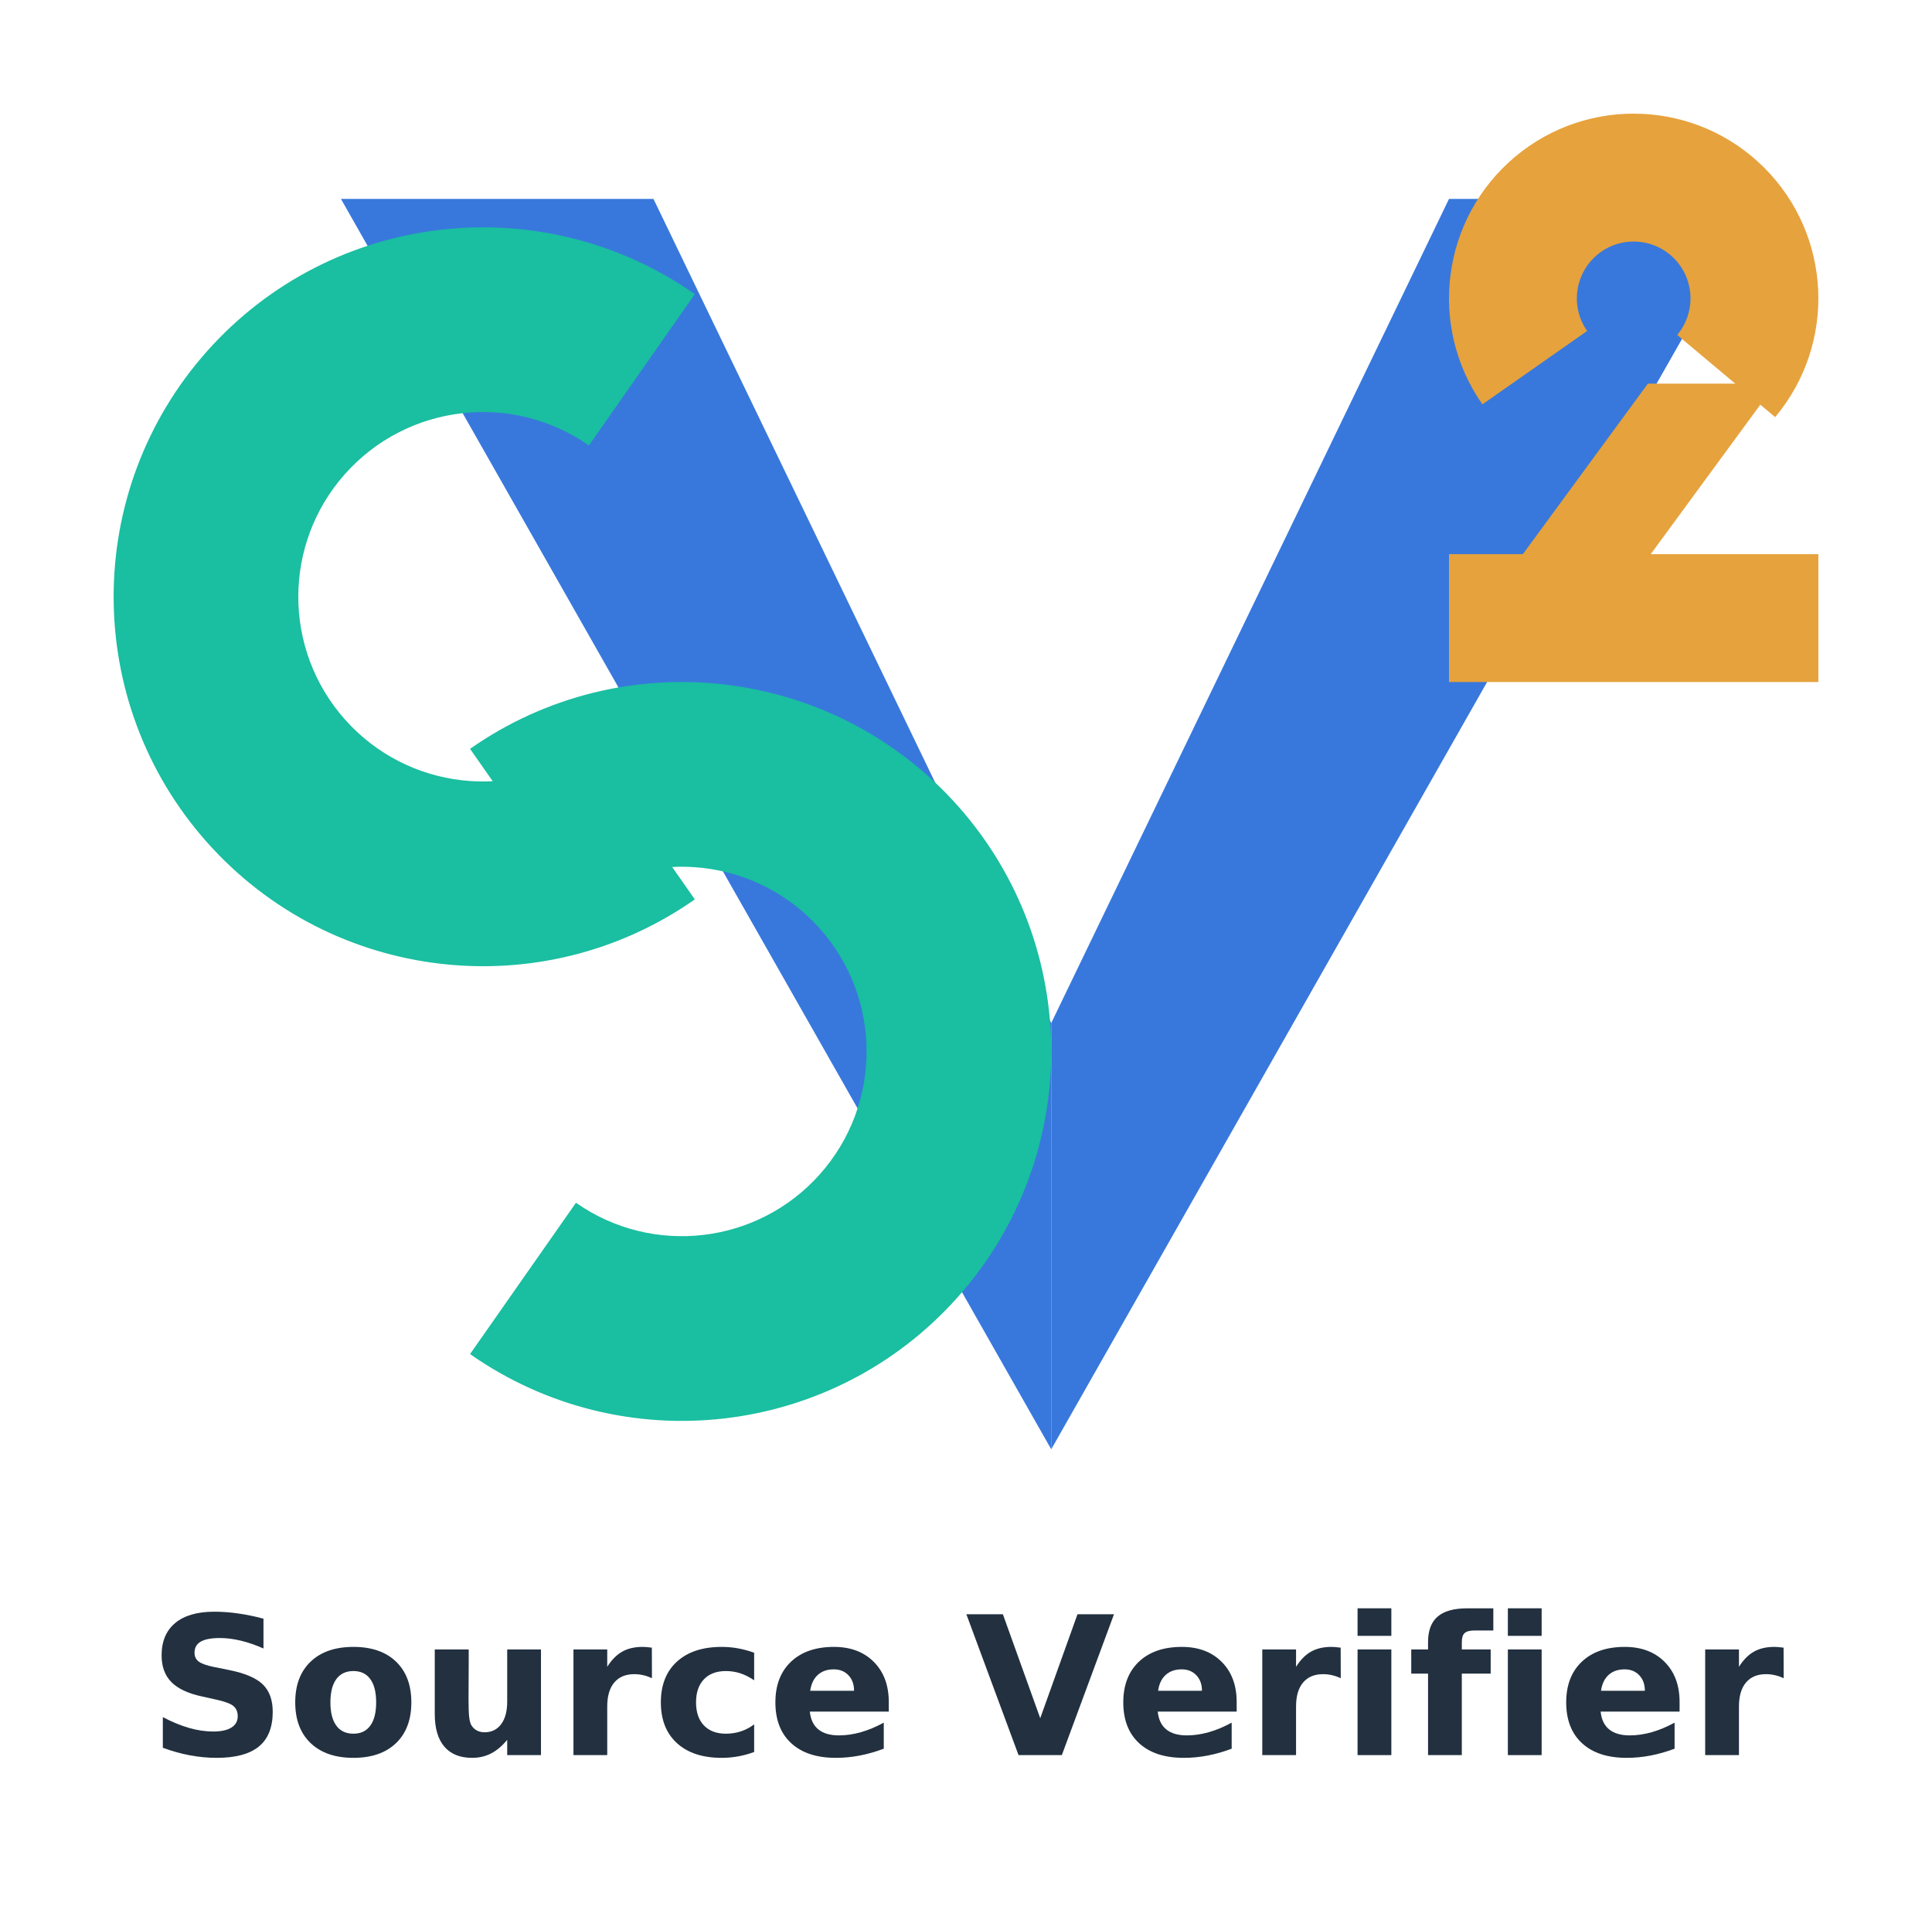
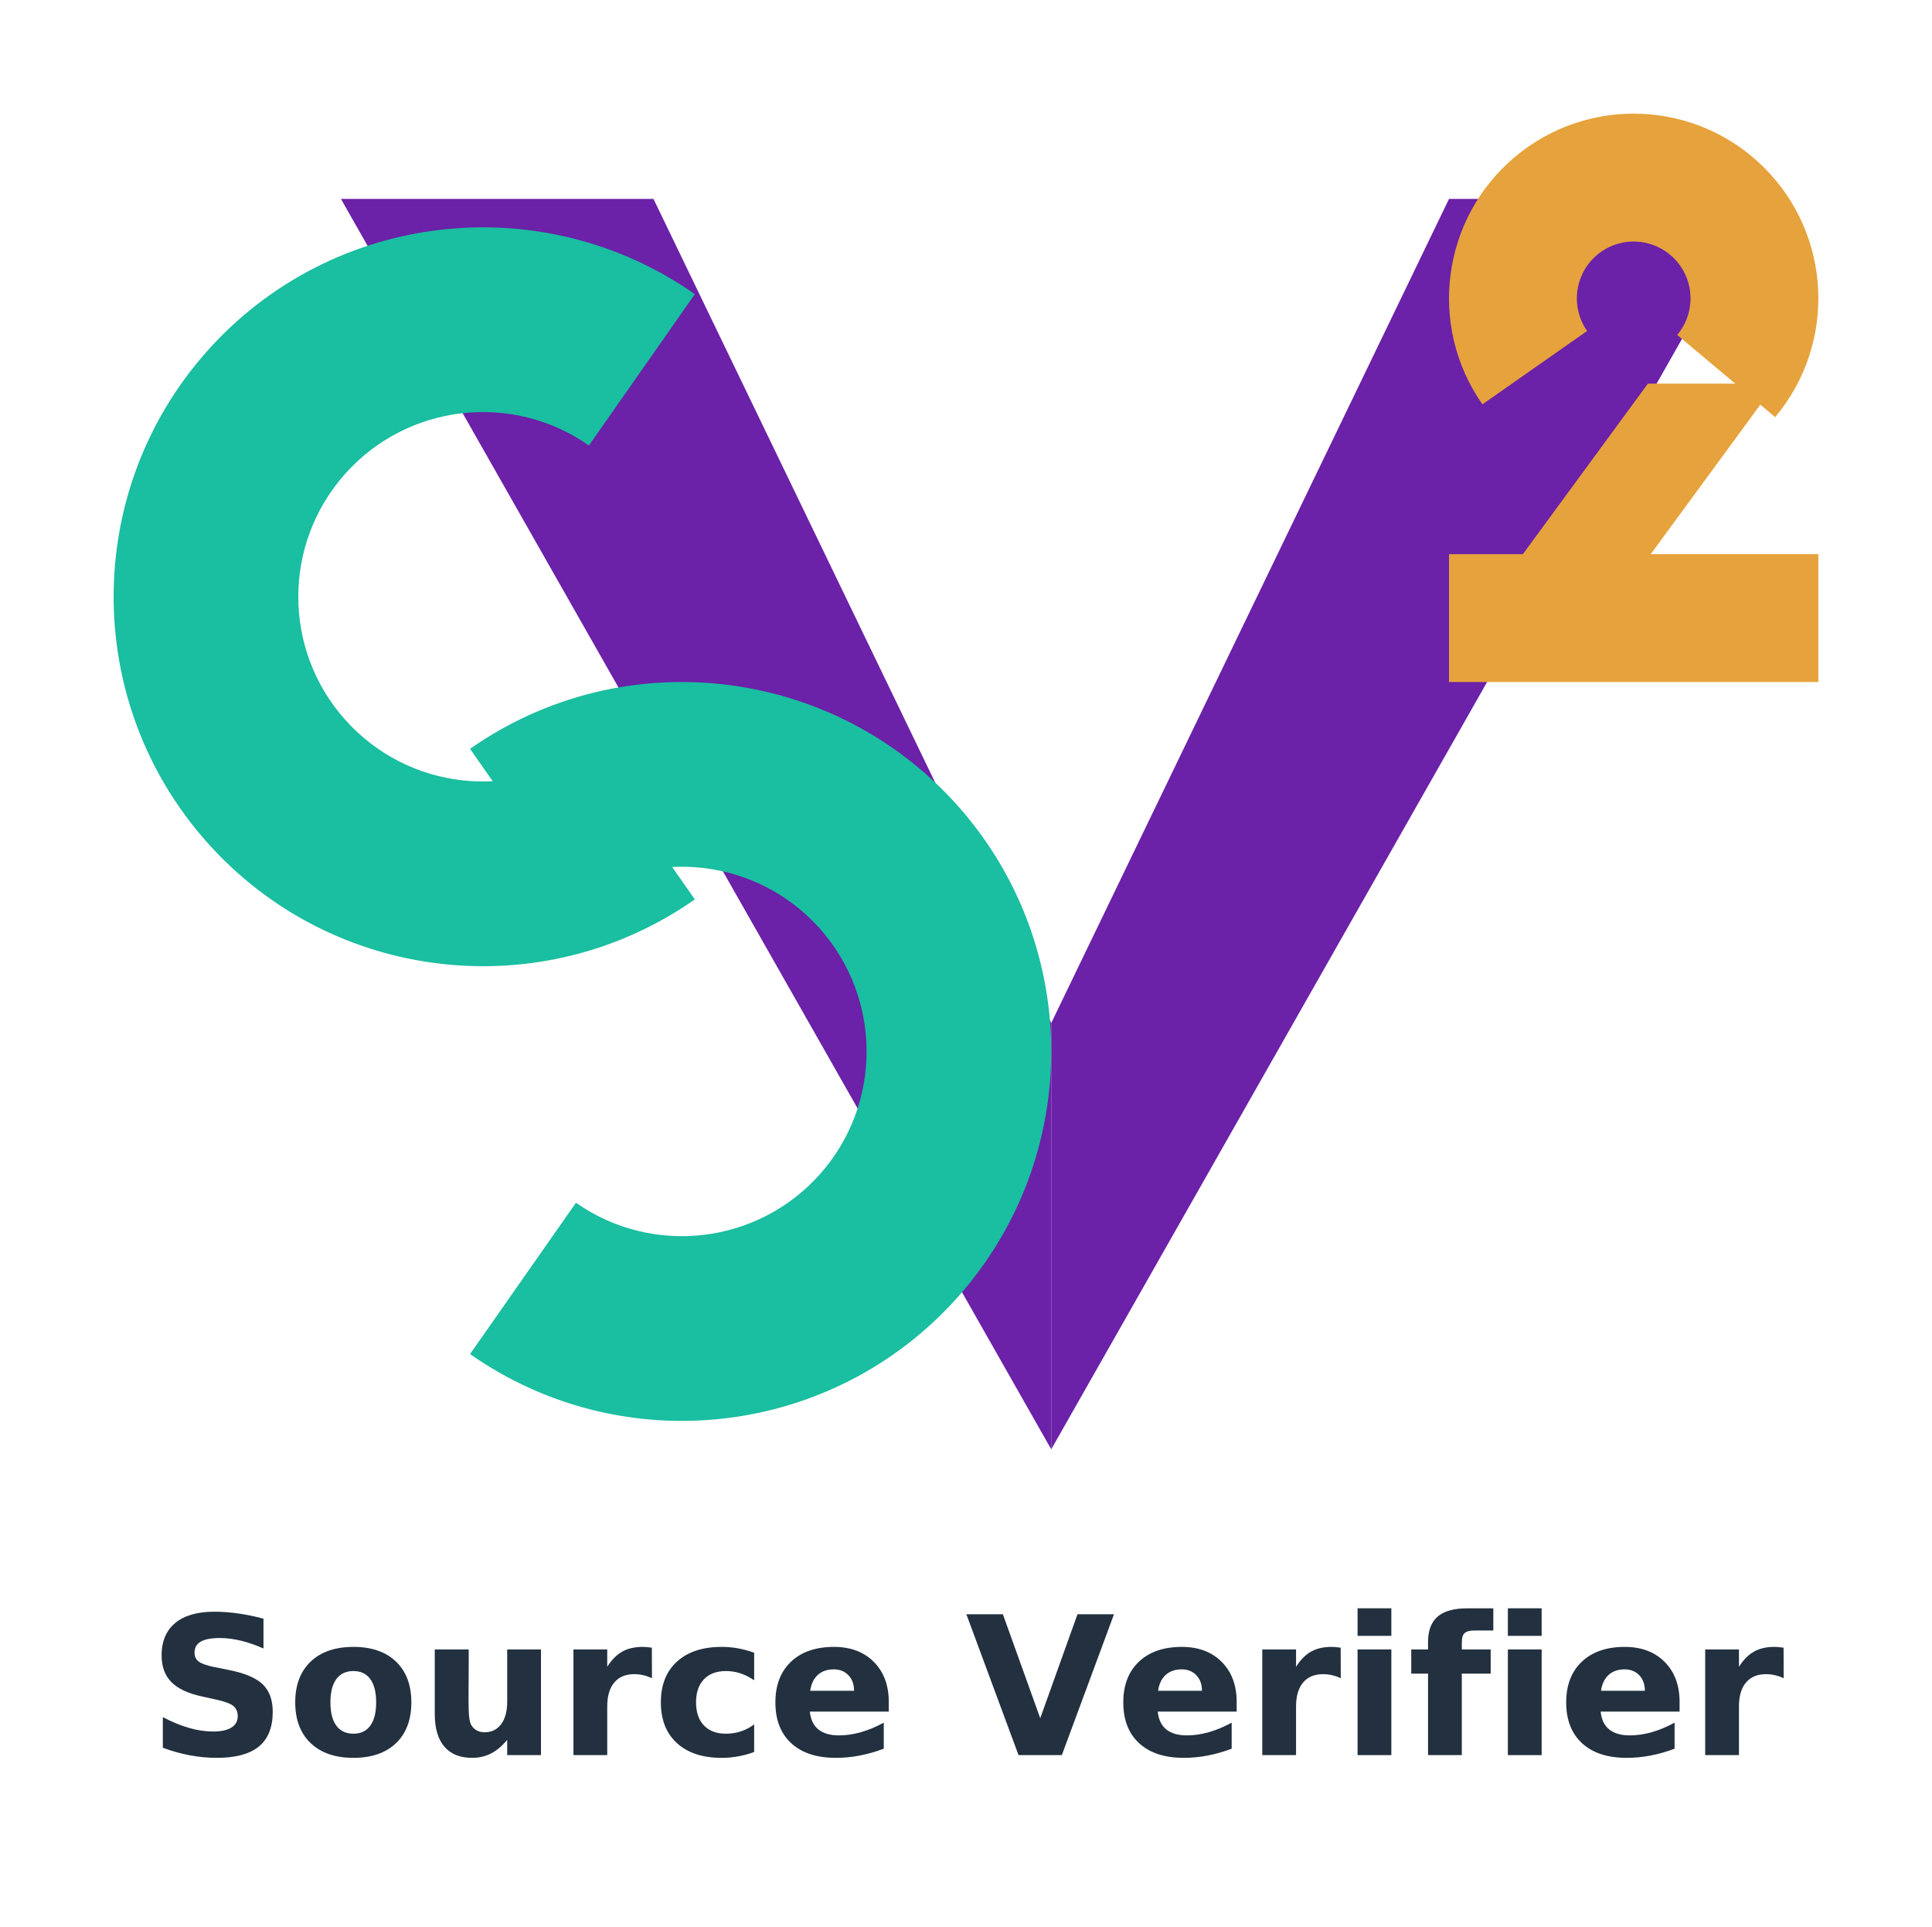
<svg xmlns="http://www.w3.org/2000/svg" viewBox="1.000 -4.000 68.000 67.801">
-   <path d="M 38.000,47.000 L 38.000,32.000 L 24.000,3.000 L 13.000,3.000 Z" fill="#3878dc" />
-   <path d="M 63.000,3.000 L 52.000,3.000 L 38.000,32.000 L 38.000,47.000 Z" fill="#3878dc" />
+   <path d="M 38.000,47.000 L 38.000,32.000 L 24.000,3.000 L 13.000,3.000 Z" fill="#6B21A8" />
+   <path d="M 63.000,3.000 L 52.000,3.000 L 38.000,32.000 L 38.000,47.000 Z" fill="#6B21A8" />
  <path d="M 25.456,6.351 A 13.000,13.000 0 1 0 25.456,27.649 L 21.728,22.324 A 6.500,6.500 0 1 1 21.728,11.676 Z" fill="#1abea0" />
  <path d="M 17.544,43.649 A 13.000,13.000 0 1 0 17.544,22.351 L 21.272,27.676 A 6.500,6.500 0 1 1 21.272,38.324 Z" fill="#1abea0" />
  <path d="M 63.479,10.678 A 6.500,6.500 0 1 0 53.176,10.228 L 56.862,7.647 A 2.000,2.000 0 1 1 60.032,7.786 Z" fill="#e6a23c" />
  <path d="M 53.500,17.000 L 58.000,17.000 L 63.500,9.500 L 59.000,9.500 Z" fill="#e6a23c" />
  <path d="M 52.000,20.000 L 65.000,20.000 L 65.000,15.500 L 52.000,15.500 Z" fill="#e6a23c" />
  <g transform="translate(6.200,57.761) scale(0.00332,-0.00332)">
    <path d="M1227 1446V1130Q1104 1185 987.0 1213.0Q870 1241 766 1241Q628 1241 562.0 1203.0Q496 1165 496 1085Q496 1025 540.5 991.5Q585 958 702 934L866 901Q1115 851 1220.0 749.0Q1325 647 1325 459Q1325 212 1178.5 91.5Q1032 -29 731 -29Q589 -29 446.0 -2.0Q303 25 160 78V403Q303 327 436.5 288.5Q570 250 694 250Q820 250 887.0 292.0Q954 334 954 412Q954 482 908.5 520.0Q863 558 727 588L578 621Q354 669 250.5 774.0Q147 879 147 1057Q147 1280 291.0 1400.0Q435 1520 705 1520Q828 1520 958.0 1501.5Q1088 1483 1227 1446Z" fill="#22303f" />
  </g>
  <g transform="translate(11.099,57.761) scale(0.00332,-0.00332)">
    <path d="M705 891Q586 891 523.5 805.5Q461 720 461 559Q461 398 523.5 312.5Q586 227 705 227Q822 227 884.0 312.5Q946 398 946 559Q946 720 884.0 805.5Q822 891 705 891ZM705 1147Q994 1147 1156.5 991.0Q1319 835 1319 559Q1319 283 1156.5 127.0Q994 -29 705 -29Q415 -29 251.5 127.0Q88 283 88 559Q88 835 251.5 991.0Q415 1147 705 1147Z" fill="#22303f" />
  </g>
  <g transform="translate(15.771,57.761) scale(0.00332,-0.00332)">
    <path d="M160 436V1120H520V1008Q520 917 519.0 779.5Q518 642 518 596Q518 461 525.0 401.5Q532 342 549 315Q571 280 606.5 261.0Q642 242 688 242Q800 242 864.0 328.0Q928 414 928 567V1120H1286V0H928V162Q847 64 756.5 17.5Q666 -29 557 -29Q363 -29 261.5 90.0Q160 209 160 436Z" fill="#22303f" />
  </g>
  <g transform="translate(20.613,57.761) scale(0.00332,-0.00332)">
    <path d="M1004 815Q957 837 910.5 847.5Q864 858 817 858Q679 858 604.5 769.5Q530 681 530 516V0H172V1120H530V936Q599 1046 688.5 1096.5Q778 1147 903 1147Q921 1147 942.0 1145.5Q963 1144 1003 1139Z" fill="#22303f" />
  </g>
  <g transform="translate(23.968,57.761) scale(0.00332,-0.00332)">
    <path d="M1077 1085V793Q1004 843 930.5 867.0Q857 891 778 891Q628 891 544.5 803.5Q461 716 461 559Q461 402 544.5 314.5Q628 227 778 227Q862 227 937.5 252.0Q1013 277 1077 326V33Q993 2 906.5 -13.5Q820 -29 733 -29Q430 -29 259.0 126.5Q88 282 88 559Q88 836 259.0 991.5Q430 1147 733 1147Q821 1147 906.5 1131.5Q992 1116 1077 1085Z" fill="#22303f" />
  </g>
  <g transform="translate(27.999,57.761) scale(0.00332,-0.00332)">
    <path d="M1290 563V461H453Q466 335 544.0 272.0Q622 209 762 209Q875 209 993.5 242.5Q1112 276 1237 344V68Q1110 20 983.0 -4.5Q856 -29 729 -29Q425 -29 256.5 125.5Q88 280 88 559Q88 833 253.5 990.0Q419 1147 709 1147Q973 1147 1131.5 988.0Q1290 829 1290 563ZM922 682Q922 784 862.5 846.5Q803 909 707 909Q603 909 538.0 850.5Q473 792 457 682Z" fill="#22303f" />
  </g>
  <g transform="translate(34.980,57.761) scale(0.00332,-0.00332)">
    <path d="M10 1493H397L793 391L1188 1493H1575L1022 0H563Z" fill="#22303f" />
  </g>
  <g transform="translate(40.244,57.761) scale(0.00332,-0.00332)">
    <path d="M1290 563V461H453Q466 335 544.0 272.0Q622 209 762 209Q875 209 993.5 242.5Q1112 276 1237 344V68Q1110 20 983.0 -4.5Q856 -29 729 -29Q425 -29 256.5 125.5Q88 280 88 559Q88 833 253.5 990.0Q419 1147 709 1147Q973 1147 1131.5 988.0Q1290 829 1290 563ZM922 682Q922 784 862.5 846.5Q803 909 707 909Q603 909 538.0 850.5Q473 792 457 682Z" fill="#22303f" />
  </g>
  <g transform="translate(44.857,57.761) scale(0.00332,-0.00332)">
    <path d="M1004 815Q957 837 910.5 847.5Q864 858 817 858Q679 858 604.5 769.5Q530 681 530 516V0H172V1120H530V936Q599 1046 688.5 1096.5Q778 1147 903 1147Q921 1147 942.0 1145.5Q963 1144 1003 1139Z" fill="#22303f" />
  </g>
  <g transform="translate(48.211,57.761) scale(0.00332,-0.00332)">
    <path d="M172 1120H530V0H172ZM172 1556H530V1264H172Z" fill="#22303f" />
  </g>
  <g transform="translate(50.542,57.761) scale(0.00332,-0.00332)">
    <path d="M909 1556V1321H711Q635 1321 605.0 1293.5Q575 1266 575 1198V1120H881V864H575V0H217V864H39V1120H217V1198Q217 1381 319.0 1468.5Q421 1556 635 1556Z" fill="#22303f" />
  </g>
  <g transform="translate(53.501,57.761) scale(0.00332,-0.00332)">
    <path d="M172 1120H530V0H172ZM172 1556H530V1264H172Z" fill="#22303f" />
  </g>
  <g transform="translate(55.833,57.761) scale(0.00332,-0.00332)">
    <path d="M1290 563V461H453Q466 335 544.0 272.0Q622 209 762 209Q875 209 993.5 242.5Q1112 276 1237 344V68Q1110 20 983.0 -4.5Q856 -29 729 -29Q425 -29 256.5 125.5Q88 280 88 559Q88 833 253.5 990.0Q419 1147 709 1147Q973 1147 1131.5 988.0Q1290 829 1290 563ZM922 682Q922 784 862.5 846.5Q803 909 707 909Q603 909 538.0 850.5Q473 792 457 682Z" fill="#22303f" />
  </g>
  <g transform="translate(60.446,57.761) scale(0.00332,-0.00332)">
    <path d="M1004 815Q957 837 910.5 847.5Q864 858 817 858Q679 858 604.5 769.5Q530 681 530 516V0H172V1120H530V936Q599 1046 688.5 1096.5Q778 1147 903 1147Q921 1147 942.0 1145.5Q963 1144 1003 1139Z" fill="#22303f" />
  </g>
</svg>
